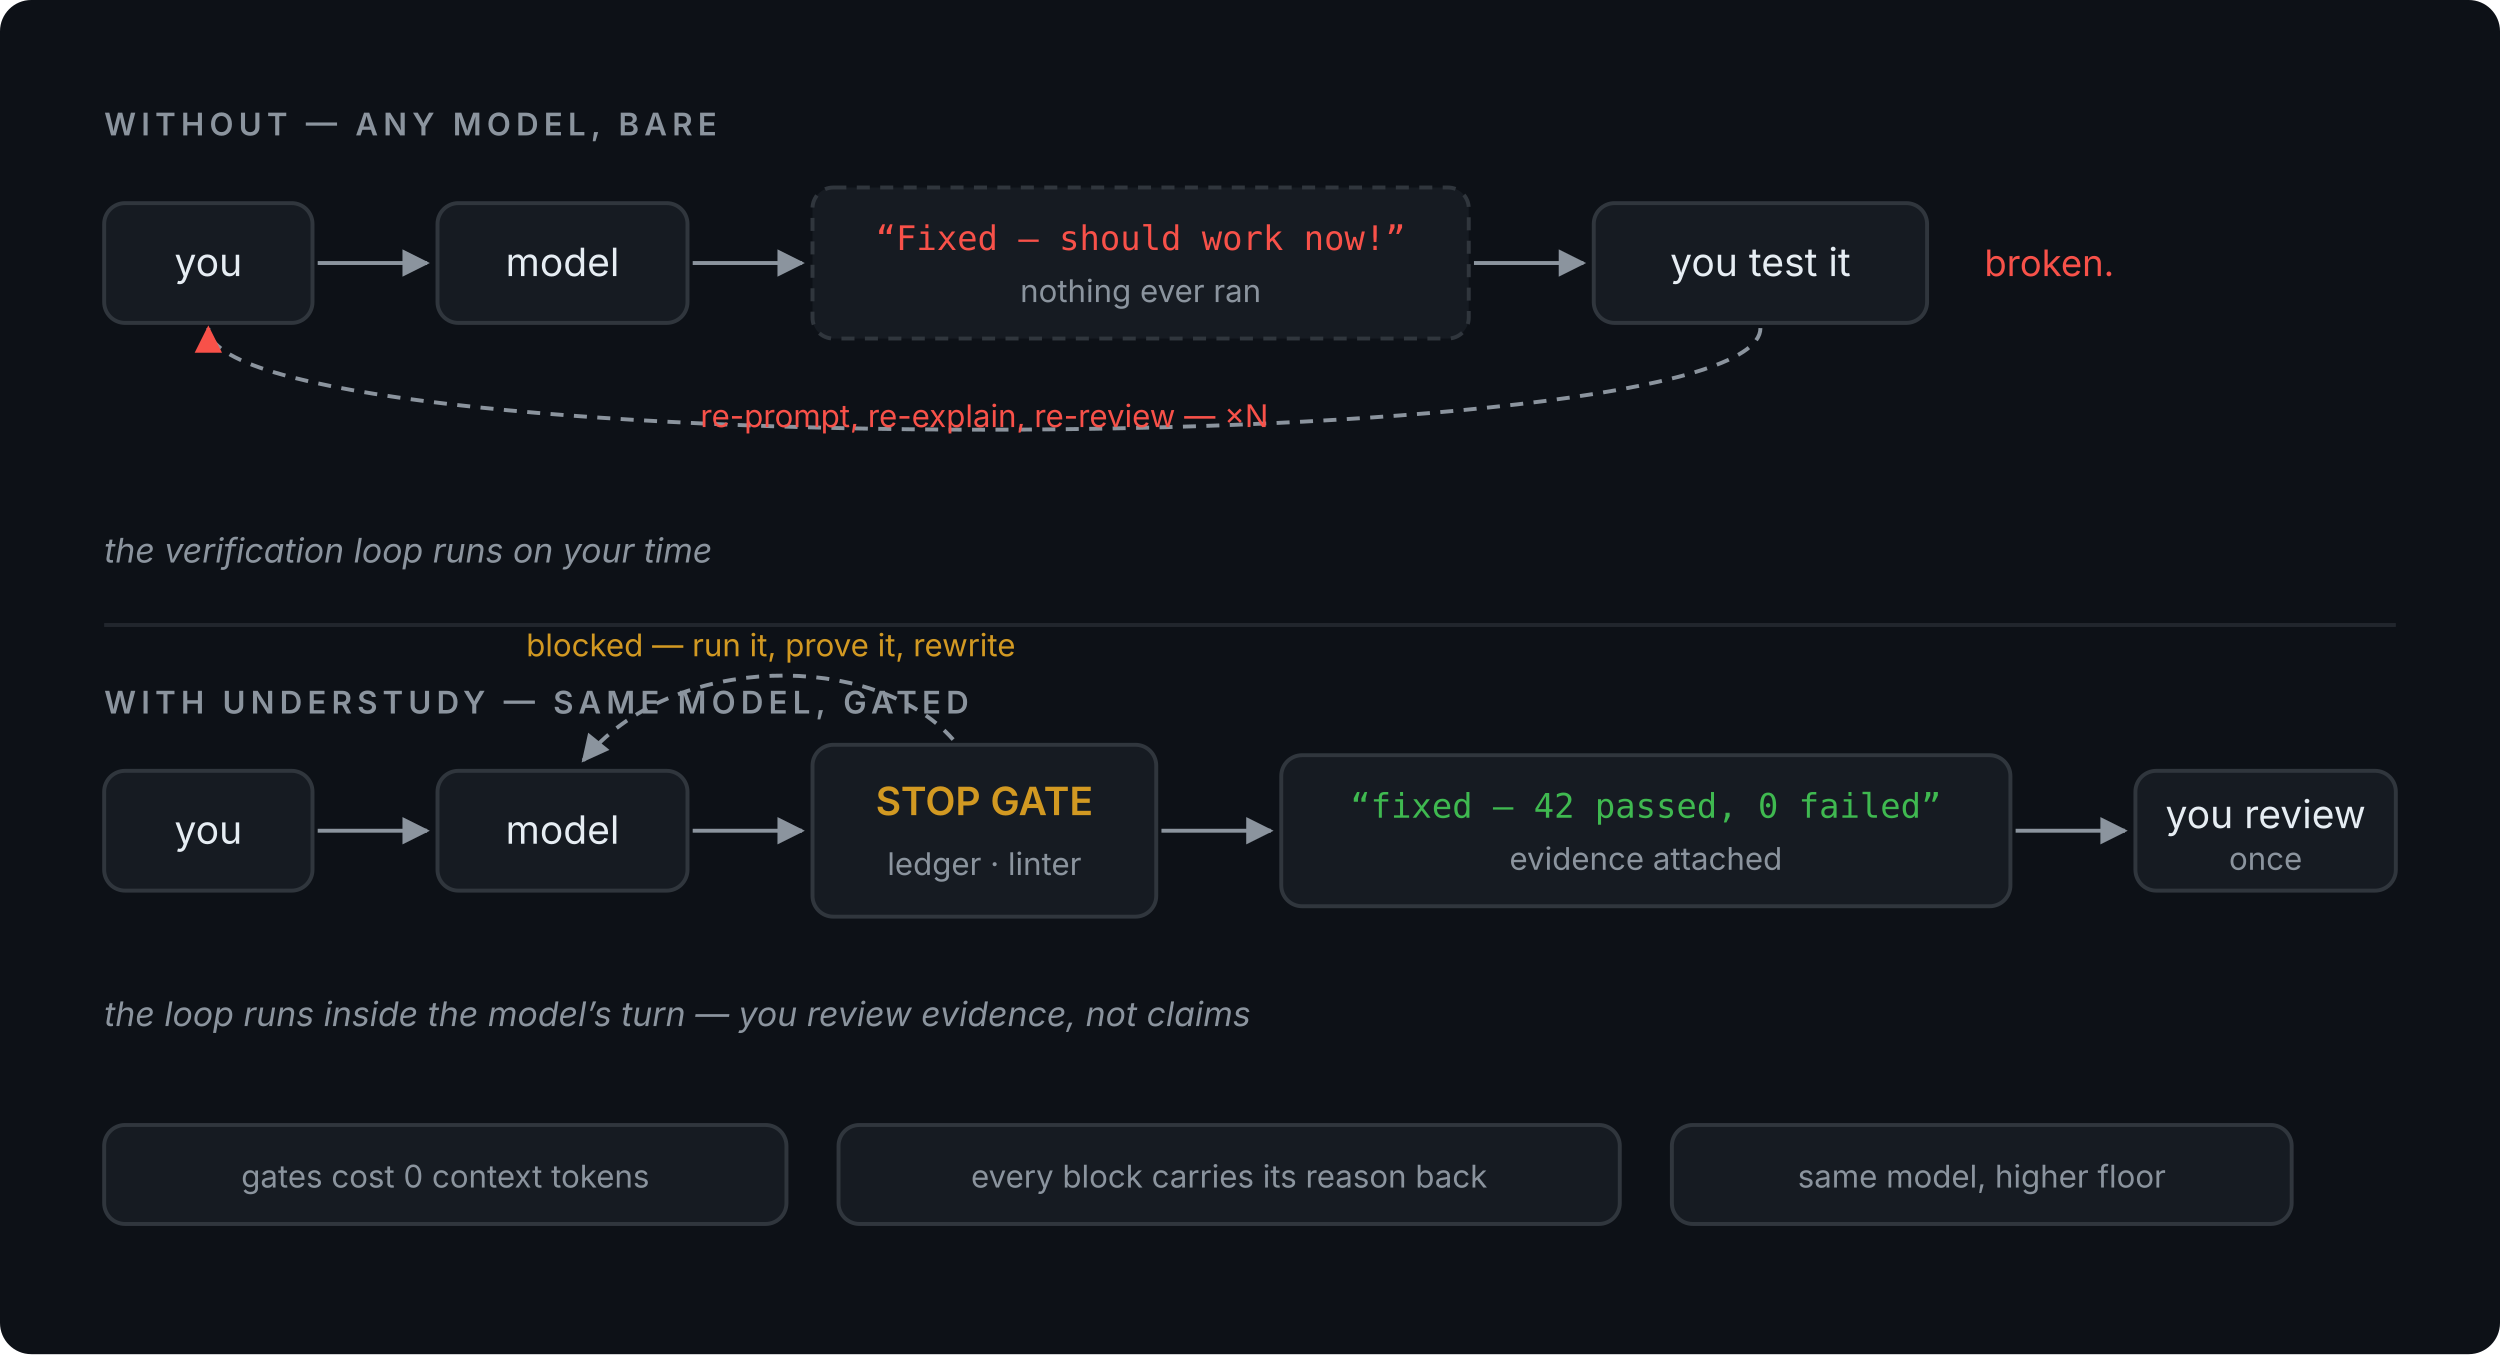
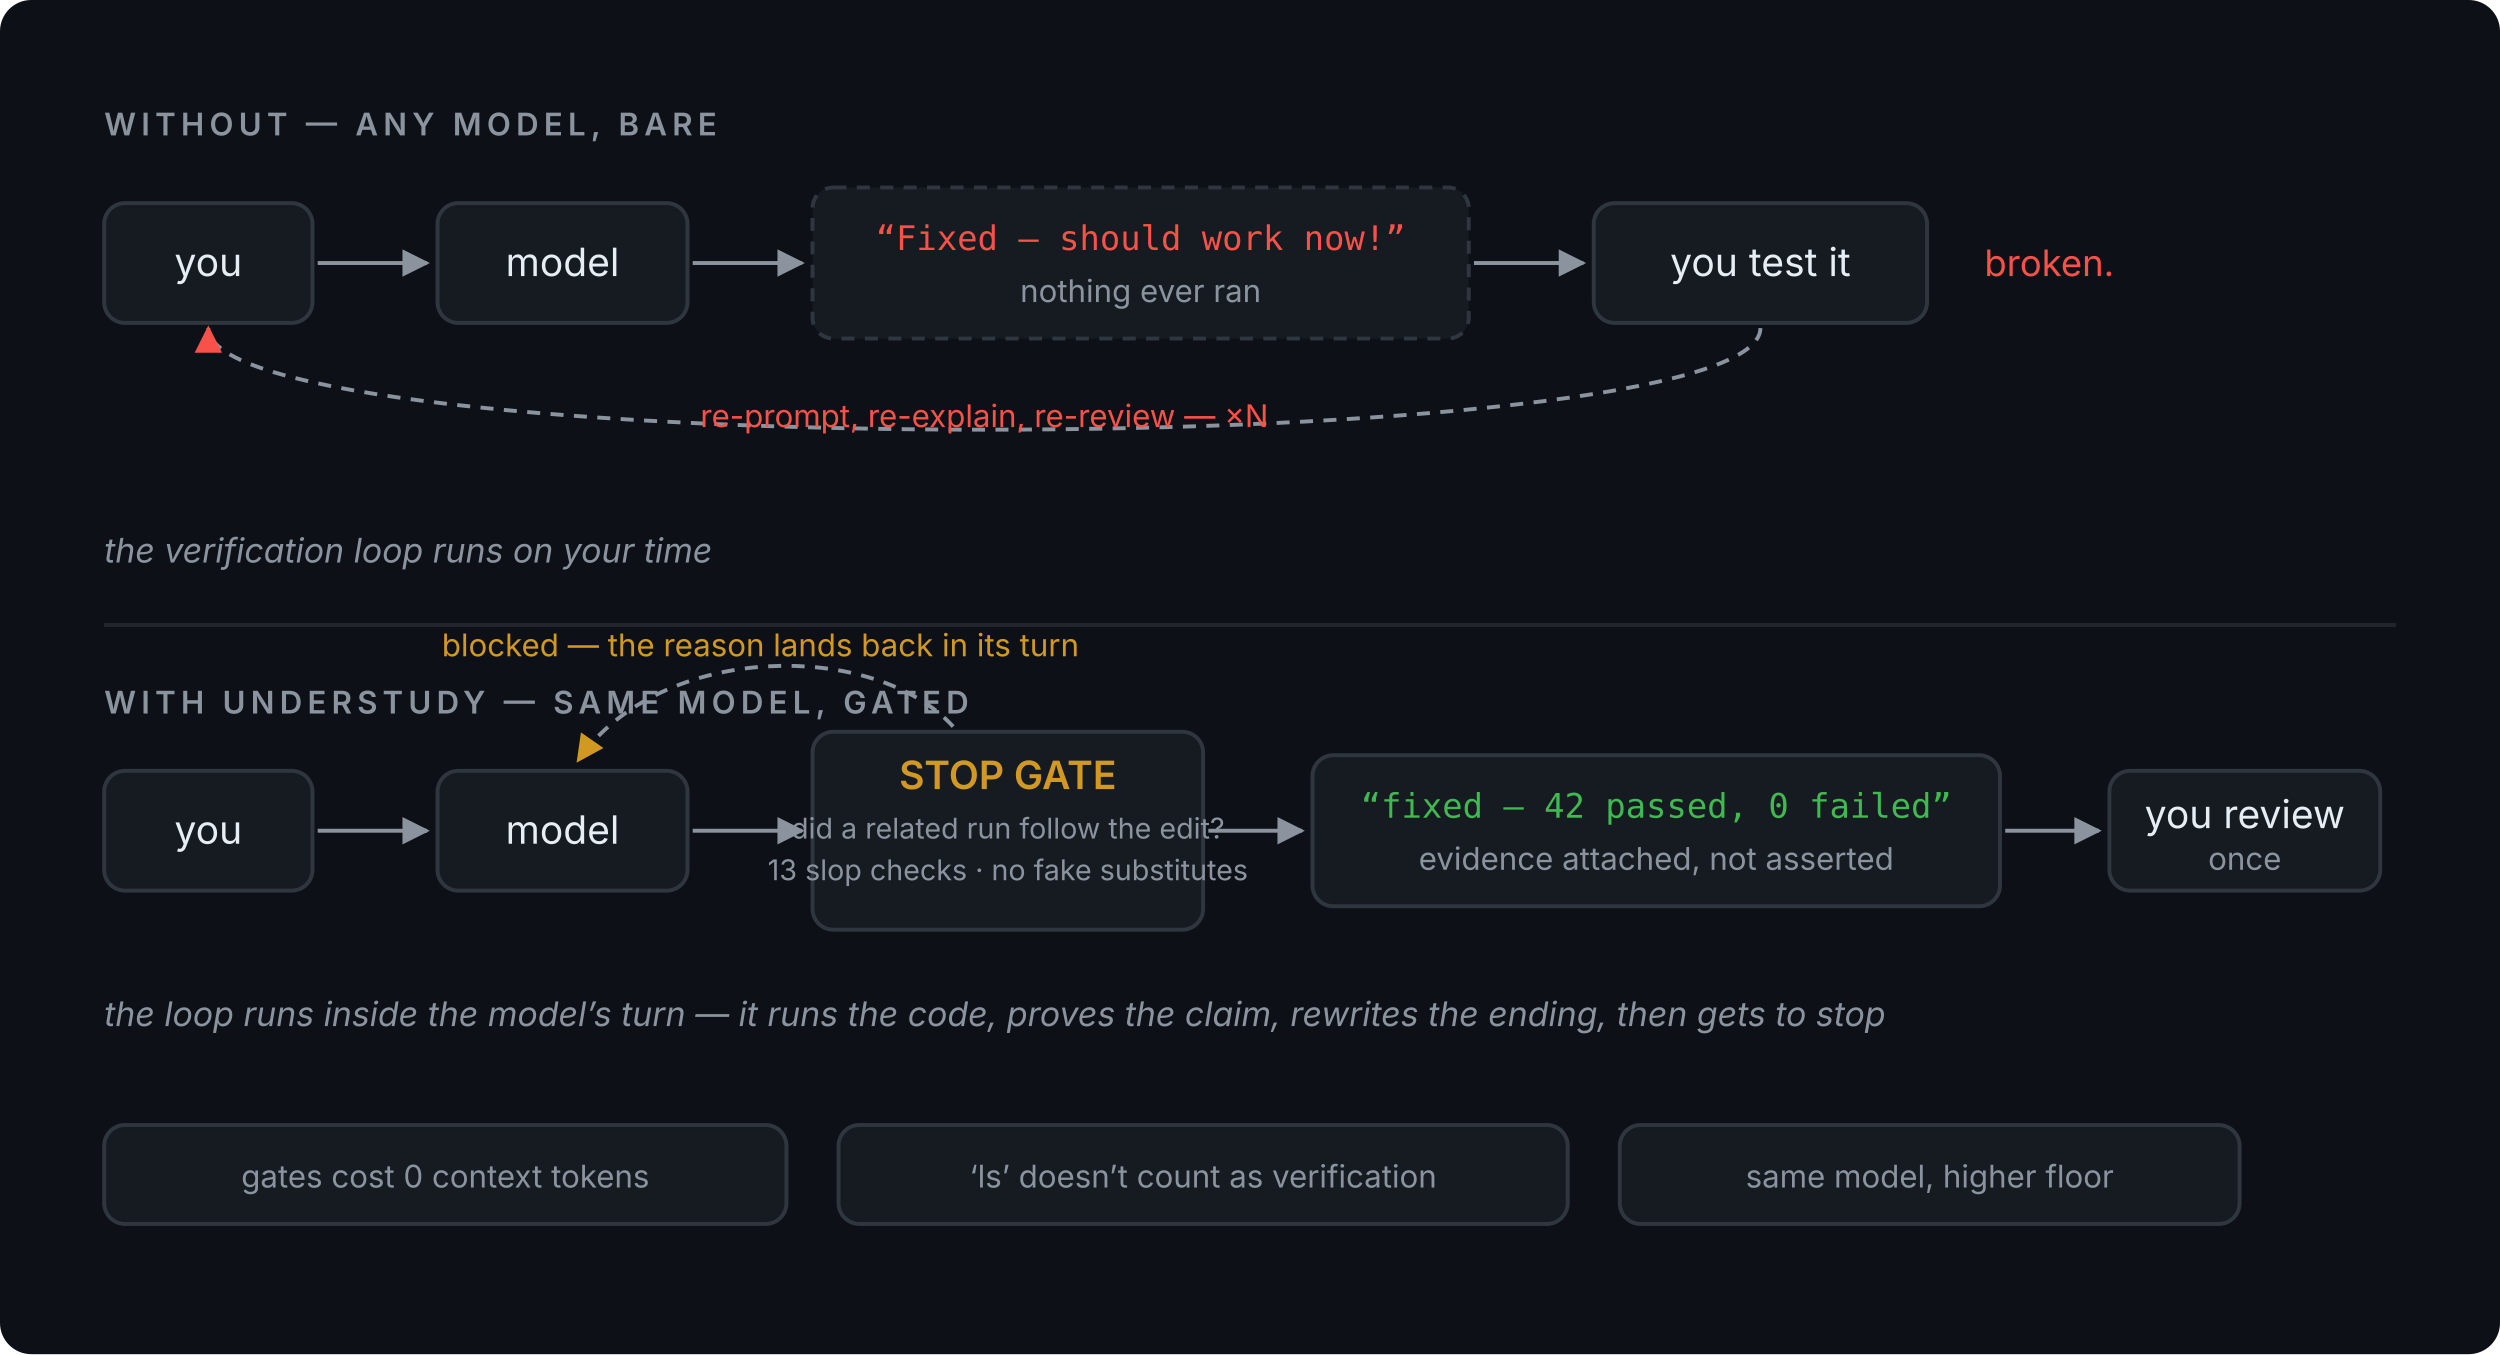
- <svg xmlns="http://www.w3.org/2000/svg" width="960" height="520" viewBox="0 0 960 520" role="img" aria-label="Without Understudy the verification loop runs on your time; with Understudy it runs inside the model's turn.">
+ <svg xmlns="http://www.w3.org/2000/svg" width="960" height="520" viewBox="0 0 960 520" role="img" aria-label="Without Understudy the verification loop runs on your time; with Understudy the block reason feeds back into the model's turn and you review evidence, not claims.">
  <defs>
    <marker id="a" viewBox="0 0 10 10" refX="9" refY="5" markerWidth="7" markerHeight="7" orient="auto-start-reverse">
      <path d="M0 0 L10 5 L0 10 z" fill="#8b949e" />
    </marker>
    <marker id="ar" viewBox="0 0 10 10" refX="9" refY="5" markerWidth="7" markerHeight="7" orient="auto-start-reverse">
      <path d="M0 0 L10 5 L0 10 z" fill="#f85149" />
+     </marker>
+     <marker id="ag" viewBox="0 0 10 10" refX="9" refY="5" markerWidth="7" markerHeight="7" orient="auto-start-reverse">
+       <path d="M0 0 L10 5 L0 10 z" fill="#d29922" />
    </marker>
  </defs>
  <style>
    text { font-family: ui-sans-serif, system-ui, -apple-system, "Segoe UI", sans-serif; fill: #e6edf3; }
    .h { fill: #8b949e; font-size: 12px; letter-spacing: 2px; font-weight: 600; }
    .b { fill: #161b22; stroke: #30363d; stroke-width: 1.5; rx: 8; }
    .t { font-size: 15px; text-anchor: middle; }
    .m { fill: #8b949e; font-size: 12px; text-anchor: middle; }
+     .s { fill: #8b949e; font-size: 11px; text-anchor: middle; }
    .cap { fill: #8b949e; font-size: 13px; font-style: italic; }
    .red { fill: #f85149; }
    .grn { fill: #3fb950; }
    .amb { fill: #d29922; }
    .mono { font-family: ui-monospace, SFMono-Regular, Menlo, Consolas, monospace; font-size: 13px; text-anchor: middle; }
    .flow { stroke: #8b949e; stroke-width: 1.5; fill: none; }
  </style>
  <rect x="0" y="0" width="960" height="520" rx="12" fill="#0d1117" />
  <text class="h" x="40" y="52">WITHOUT — ANY MODEL, BARE</text>
  <rect class="b" x="40" y="78" width="80" height="46" rx="8" />
  <text class="t" x="80" y="106">you</text>
  <line class="flow" x1="122" y1="101" x2="164" y2="101" marker-end="url(#a)" />
  <rect class="b" x="168" y="78" width="96" height="46" rx="8" />
  <text class="t" x="216" y="106">model</text>
  <line class="flow" x1="266" y1="101" x2="308" y2="101" marker-end="url(#a)" />
  <rect class="b" x="312" y="72" width="252" height="58" rx="8" stroke-dasharray="5 4" stroke="#f85149" />
  <text class="mono red" x="438" y="96">“Fixed — should work now!”</text>
  <text class="m" x="438" y="116">nothing ever ran</text>
  <line class="flow" x1="566" y1="101" x2="608" y2="101" marker-end="url(#a)" />
  <rect class="b" x="612" y="78" width="128" height="46" rx="8" />
  <text class="t" x="676" y="106">you test it</text>
  <text class="red" x="762" y="106" font-size="14">broken.</text>
  <path class="flow" d="M 676 126 C 676 178, 80 178, 80 126" stroke="#f85149" stroke-dasharray="5 4" marker-end="url(#ar)" />
  <text class="m red" x="378" y="164">re-prompt, re-explain, re-review — ×N</text>
  <text class="cap" x="40" y="216">the verification loop runs on your time</text>
  <line x1="40" y1="240" x2="920" y2="240" stroke="#21262d" stroke-width="1.5" />
  <text class="h" x="40" y="274">WITH UNDERSTUDY — SAME MODEL, GATED</text>
  <rect class="b" x="40" y="296" width="80" height="46" rx="8" />
  <text class="t" x="80" y="324">you</text>
  <line class="flow" x1="122" y1="319" x2="164" y2="319" marker-end="url(#a)" />
  <rect class="b" x="168" y="296" width="96" height="46" rx="8" />
  <text class="t" x="216" y="324">model</text>
  <line class="flow" x1="266" y1="319" x2="308" y2="319" marker-end="url(#a)" />
-   <rect class="b" x="312" y="286" width="132" height="66" rx="8" stroke="#d29922" />
-   <text class="t amb" x="378" y="313" font-weight="600">STOP GATE</text>
-   <text class="m" x="378" y="336">ledger · linter</text>
-   <path class="flow" d="M 366 284 C 336 250, 258 250, 224 292" stroke="#d29922" stroke-dasharray="5 4" marker-end="url(#a)" />
-   <text class="m amb" x="296" y="252">blocked — run it, prove it, rewrite</text>
-   <line class="flow" x1="446" y1="319" x2="488" y2="319" marker-end="url(#a)" />
-   <rect class="b" x="492" y="290" width="280" height="58" rx="8" stroke="#3fb950" />
-   <text class="mono grn" x="632" y="314">“fixed — 42 passed, 0 failed”</text>
-   <text class="m" x="632" y="334">evidence attached</text>
-   <line class="flow" x1="774" y1="319" x2="816" y2="319" marker-end="url(#a)" />
-   <rect class="b" x="820" y="296" width="100" height="46" rx="8" />
-   <text class="t" x="870" y="318">you review</text>
-   <text class="m" x="870" y="334">once</text>
-   <text class="cap" x="40" y="394">the loop runs inside the model’s turn — you review evidence, not claims</text>
+   <rect class="b" x="312" y="281" width="150" height="76" rx="8" stroke="#d29922" />
+   <text class="t amb" x="387" y="303" font-weight="600">STOP GATE</text>
+   <text class="s" x="387" y="322">did a related run follow the edit?</text>
+   <text class="s" x="387" y="338">13 slop checks · no fake substitutes</text>
+   <path class="flow" d="M 366 279 C 336 246, 254 246, 222 292" stroke="#d29922" stroke-dasharray="5 4" marker-end="url(#ag)" />
+   <text class="m amb" x="292" y="252">blocked — the reason lands back in its turn</text>
+   <line class="flow" x1="464" y1="319" x2="500" y2="319" marker-end="url(#a)" />
+   <rect class="b" x="504" y="290" width="264" height="58" rx="8" stroke="#3fb950" />
+   <text class="mono grn" x="636" y="314">“fixed — 42 passed, 0 failed”</text>
+   <text class="m" x="636" y="334">evidence attached, not asserted</text>
+   <line class="flow" x1="770" y1="319" x2="806" y2="319" marker-end="url(#a)" />
+   <rect class="b" x="810" y="296" width="104" height="46" rx="8" />
+   <text class="t" x="862" y="318">you review</text>
+   <text class="m" x="862" y="334">once</text>
+   <text class="cap" x="40" y="394">the loop runs inside the model’s turn — it runs the code, proves the claim, rewrites the ending, then gets to stop</text>
  <rect class="b" x="40" y="432" width="262" height="38" rx="19" />
  <text class="m" x="171" y="456">gates cost 0 context tokens</text>
-   <rect class="b" x="322" y="432" width="300" height="38" rx="19" />
-   <text class="m" x="472" y="456">every block carries its reason back</text>
-   <rect class="b" x="642" y="432" width="238" height="38" rx="19" />
-   <text class="m" x="761" y="456">same model, higher floor</text>
+   <rect class="b" x="322" y="432" width="280" height="38" rx="19" />
+   <text class="m" x="462" y="456">‘ls’ doesn’t count as verification</text>
+   <rect class="b" x="622" y="432" width="238" height="38" rx="19" />
+   <text class="m" x="741" y="456">same model, higher floor</text>
</svg>
